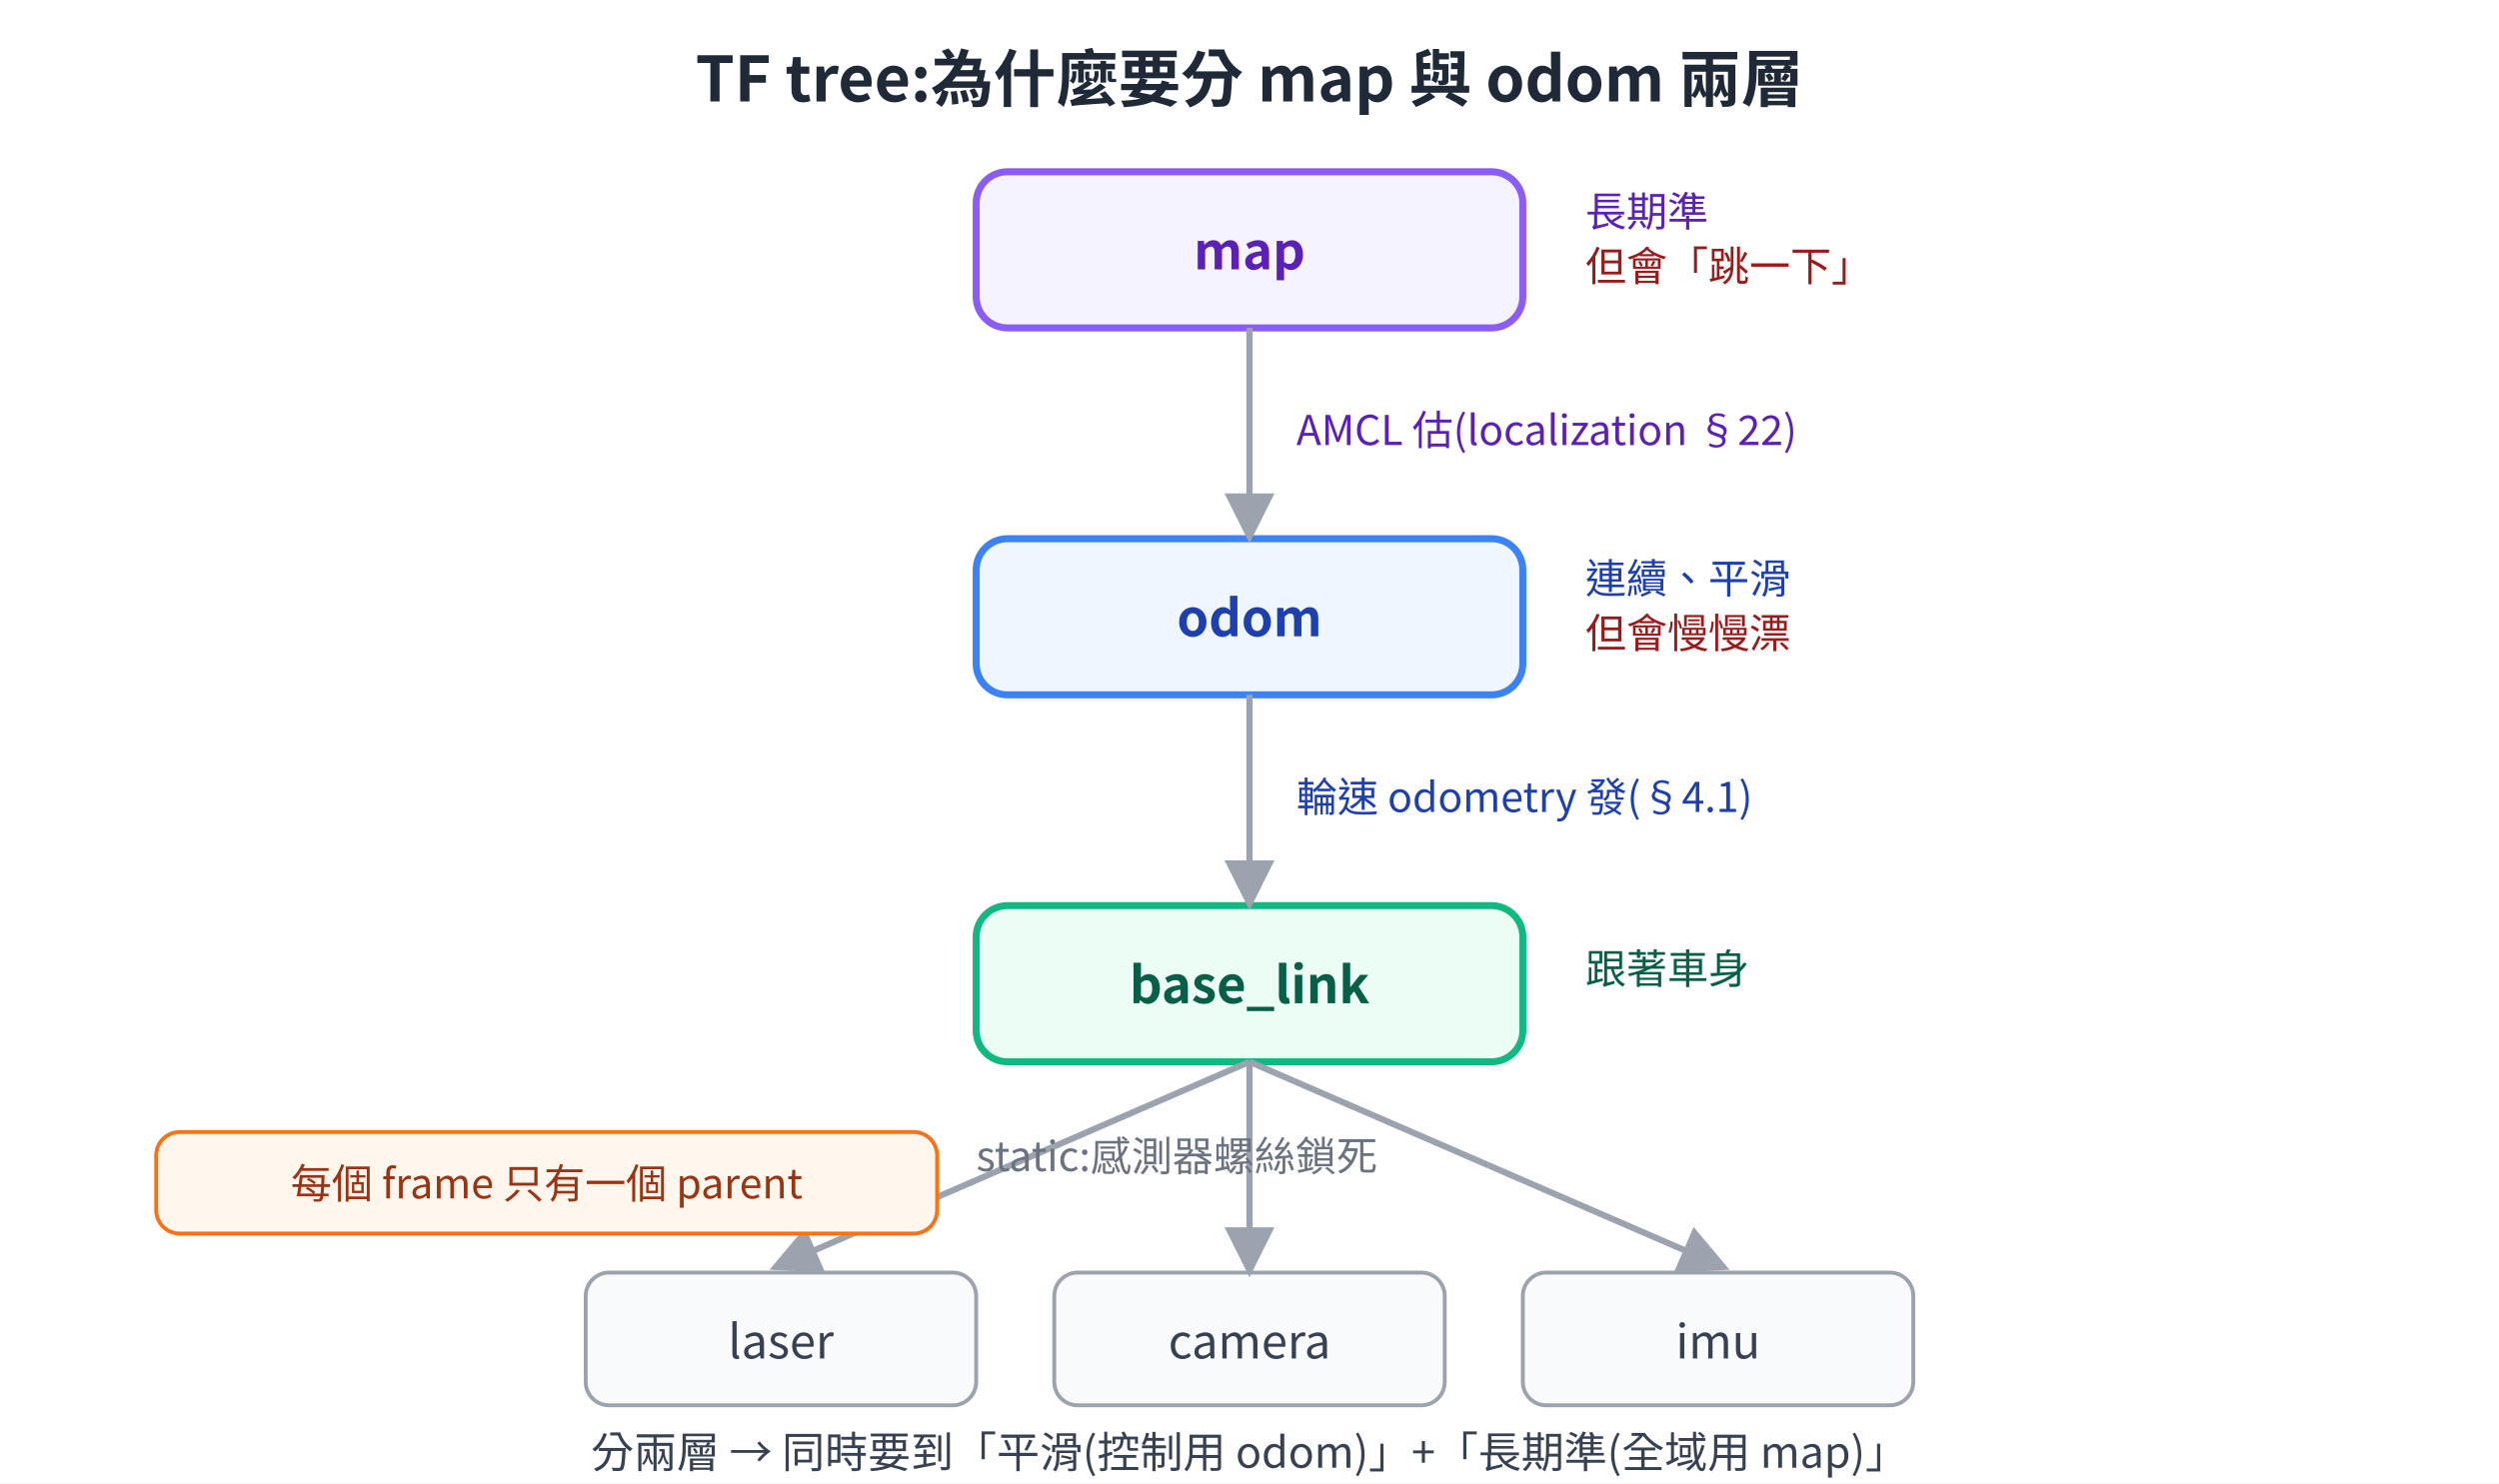
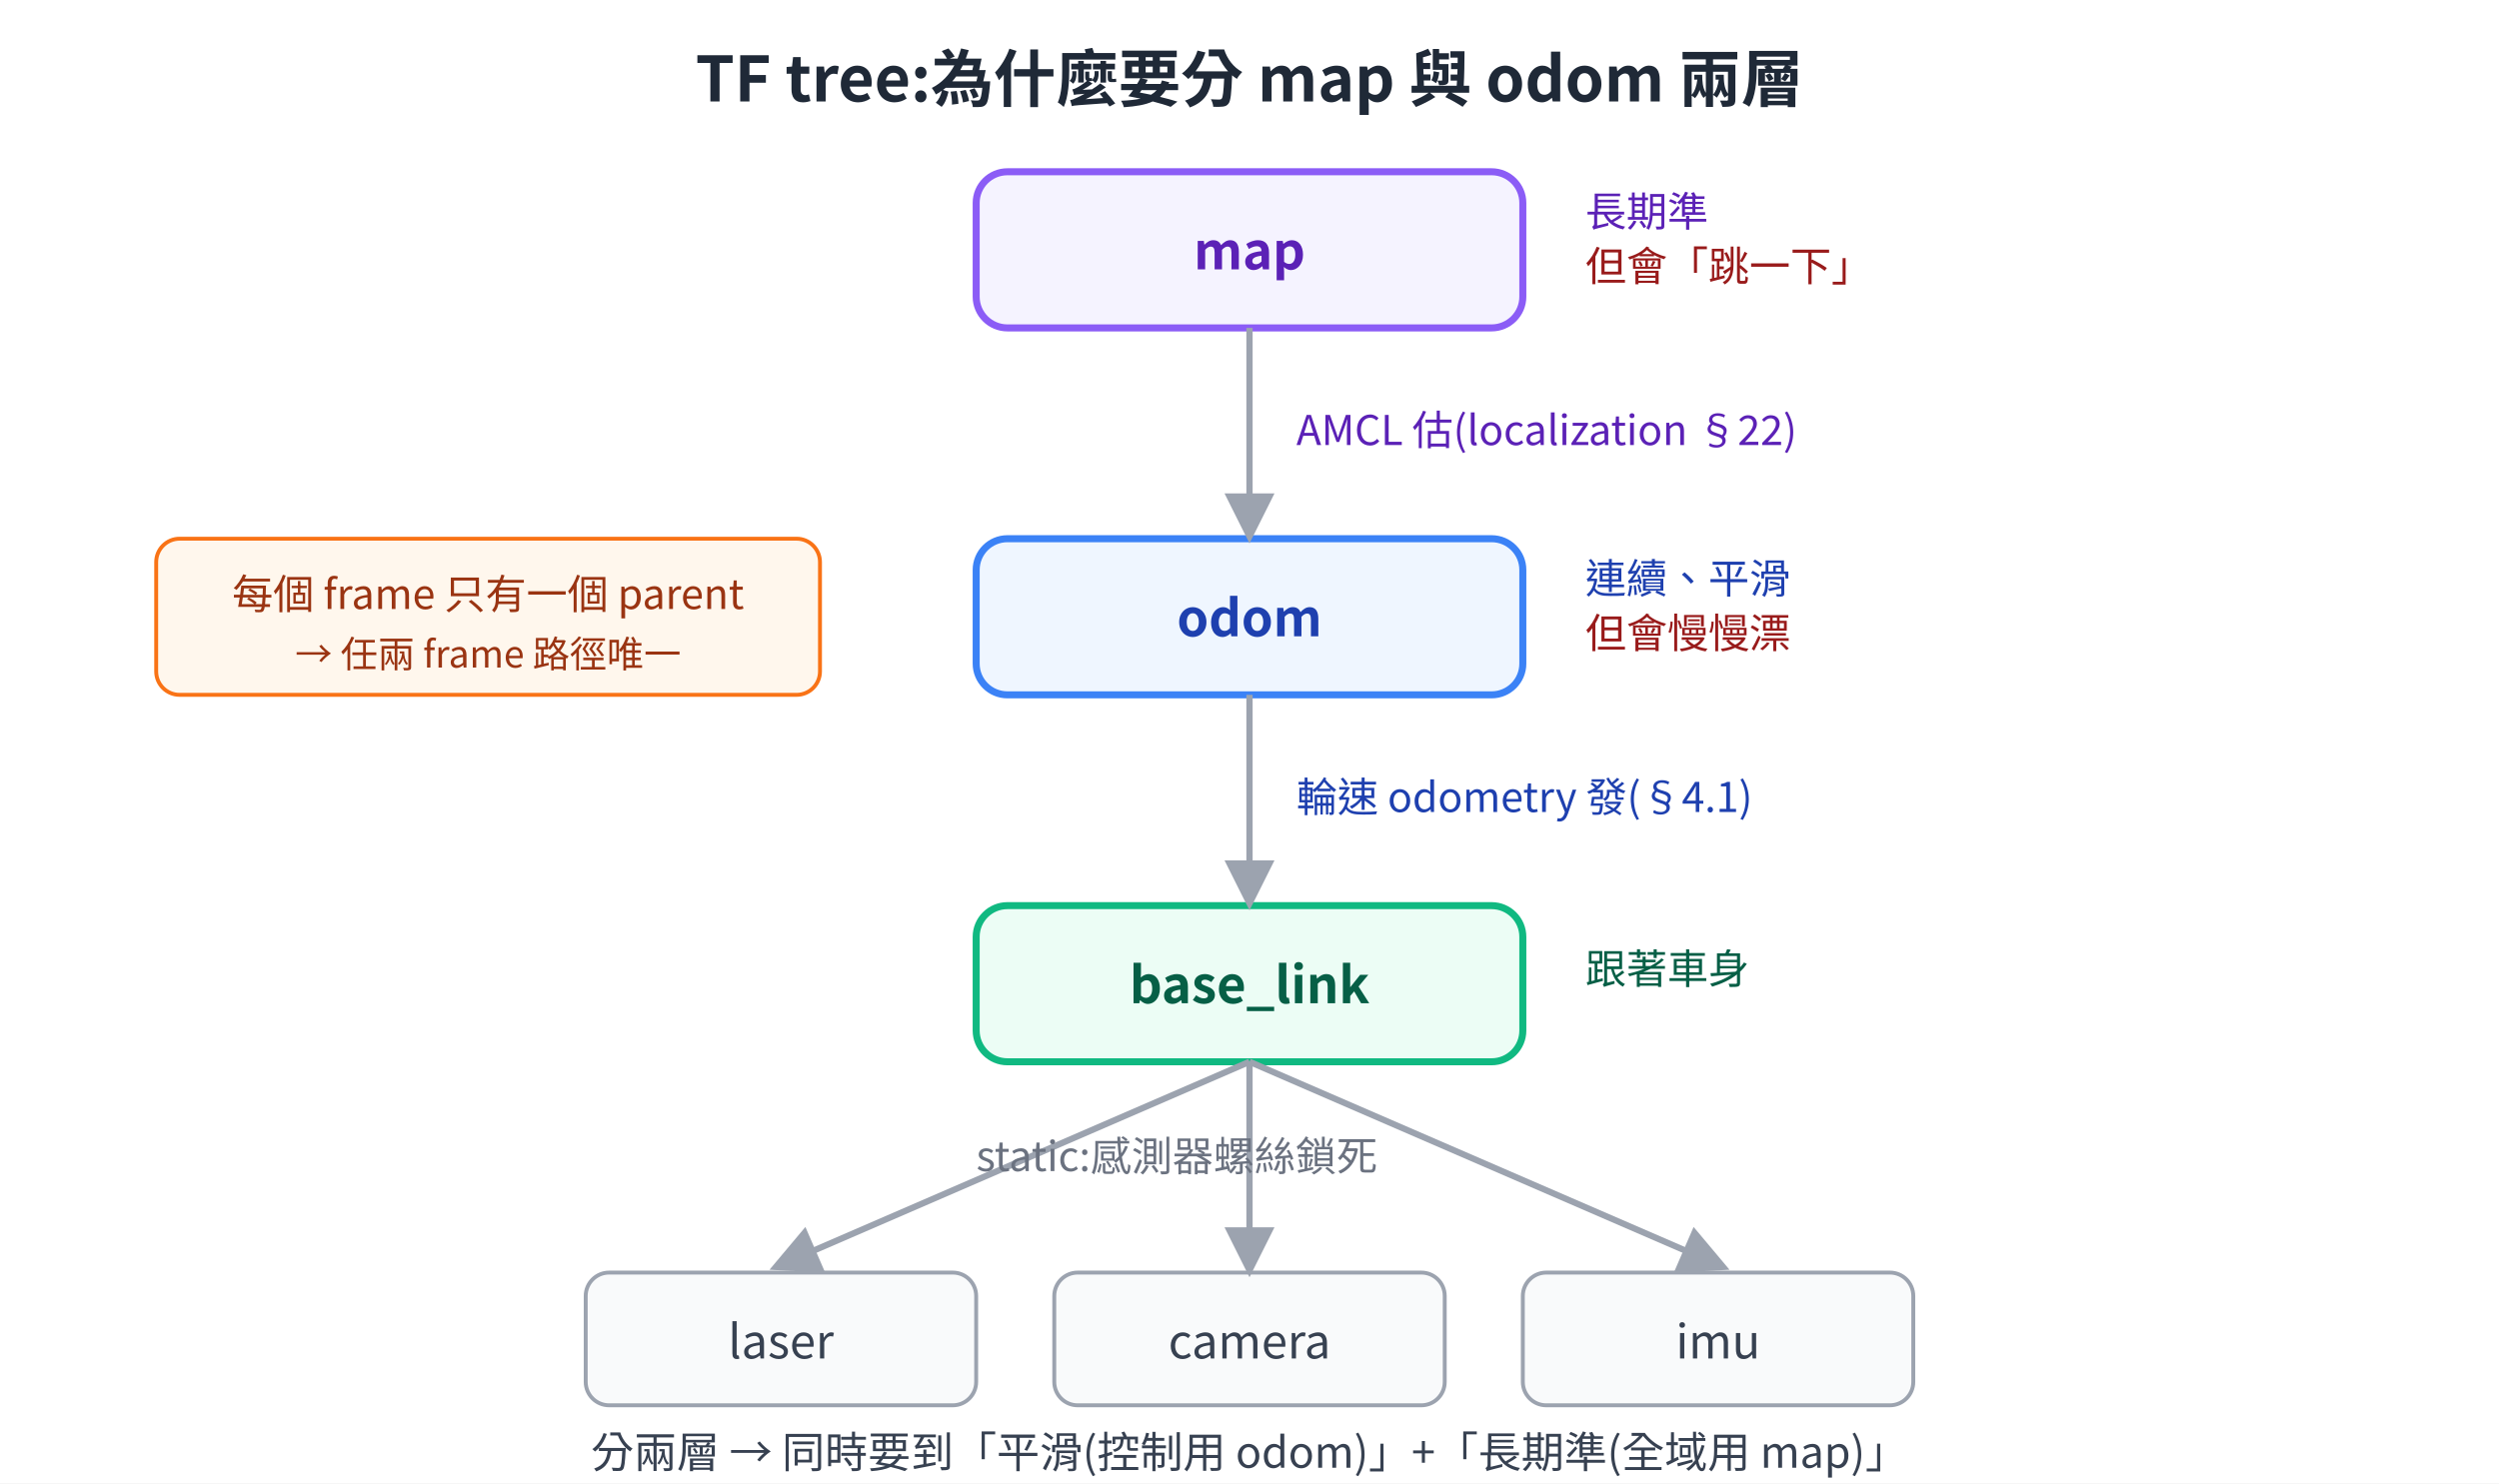
<svg xmlns="http://www.w3.org/2000/svg" viewBox="0 0 640 380" font-family="'Noto Sans CJK TC','PingFang TC','Microsoft JhengHei',sans-serif">
  <defs>
    <marker id="tt" markerWidth="10" markerHeight="10" refX="6" refY="4" orient="auto">
      <path d="M0,0 L8,4 L0,8 Z" fill="#9CA3AF" />
    </marker>
  </defs>
  <rect width="640" height="380" fill="#ffffff" />
  <text x="320" y="26" text-anchor="middle" font-size="16" font-weight="700" fill="#1F2937">TF tree:為什麼要分 map 與 odom 兩層</text>
  <rect x="250" y="44" width="140" height="40" rx="8" fill="#F5F3FF" stroke="#8B5CF6" stroke-width="1.8" />
  <text x="320" y="69" text-anchor="middle" font-size="13" font-weight="700" fill="#5B21B6">map</text>
  <rect x="250" y="138" width="140" height="40" rx="8" fill="#EFF6FF" stroke="#3B82F6" stroke-width="1.8" />
  <text x="320" y="163" text-anchor="middle" font-size="13" font-weight="700" fill="#1E40AF">odom</text>
  <rect x="250" y="232" width="140" height="40" rx="8" fill="#ECFDF5" stroke="#10B981" stroke-width="1.8" />
  <text x="320" y="257" text-anchor="middle" font-size="13" font-weight="700" fill="#065F46">base_link</text>
  <rect x="150" y="326" width="100" height="34" rx="6" fill="#F9FAFB" stroke="#9CA3AF" />
  <text x="200" y="348" text-anchor="middle" font-size="12" fill="#374151">laser</text>
  <rect x="270" y="326" width="100" height="34" rx="6" fill="#F9FAFB" stroke="#9CA3AF" />
  <text x="320" y="348" text-anchor="middle" font-size="12" fill="#374151">camera</text>
  <rect x="390" y="326" width="100" height="34" rx="6" fill="#F9FAFB" stroke="#9CA3AF" />
  <text x="440" y="348" text-anchor="middle" font-size="12" fill="#374151">imu</text>
  <line x1="320" y1="84" x2="320" y2="136" stroke="#9CA3AF" stroke-width="1.6" marker-end="url(#tt)" />
  <line x1="320" y1="178" x2="320" y2="230" stroke="#9CA3AF" stroke-width="1.6" marker-end="url(#tt)" />
  <line x1="320" y1="272" x2="200" y2="324" stroke="#9CA3AF" stroke-width="1.6" marker-end="url(#tt)" />
  <line x1="320" y1="272" x2="320" y2="324" stroke="#9CA3AF" stroke-width="1.6" marker-end="url(#tt)" />
  <line x1="320" y1="272" x2="440" y2="324" stroke="#9CA3AF" stroke-width="1.6" marker-end="url(#tt)" />
  <text x="332" y="114" font-size="10.5" fill="#5B21B6">AMCL 估(localization §22)</text>
  <text x="332" y="208" font-size="10.5" fill="#1E40AF">輪速 odometry 發(§4.1)</text>
  <text x="250" y="300" font-size="10.5" fill="#6B7280">static:感測器螺絲鎖死</text>
  <text x="406" y="58" font-size="10.5" fill="#5B21B6">長期準</text>
  <text x="406" y="72" font-size="10.5" fill="#991B1B">但會「跳一下」</text>
  <text x="406" y="152" font-size="10.5" fill="#1E40AF">連續、平滑</text>
  <text x="406" y="166" font-size="10.5" fill="#991B1B">但會慢慢漂</text>
  <text x="406" y="252" font-size="10.5" fill="#065F46">跟著車身</text>
-   <rect x="40" y="290" width="200" height="26" rx="6" fill="#FFF7ED" stroke="#F97316" />
-   <text x="140" y="307" text-anchor="middle" font-size="10.5" fill="#9A3412">每個 frame 只有一個 parent</text>
+   <rect x="40" y="138" width="170" height="40" rx="6" fill="#FFF7ED" stroke="#F97316" />
+   <text x="125" y="156" text-anchor="middle" font-size="10.5" fill="#9A3412">每個 frame 只有一個 parent</text>
+   <text x="125" y="171" text-anchor="middle" font-size="9.5" fill="#9A3412">→ 任兩 frame 路徑唯一</text>
  <text x="320" y="376" text-anchor="middle" font-size="11" fill="#374151">分兩層 → 同時要到「平滑(控制用 odom)」+「長期準(全域用 map)」</text>
</svg>
